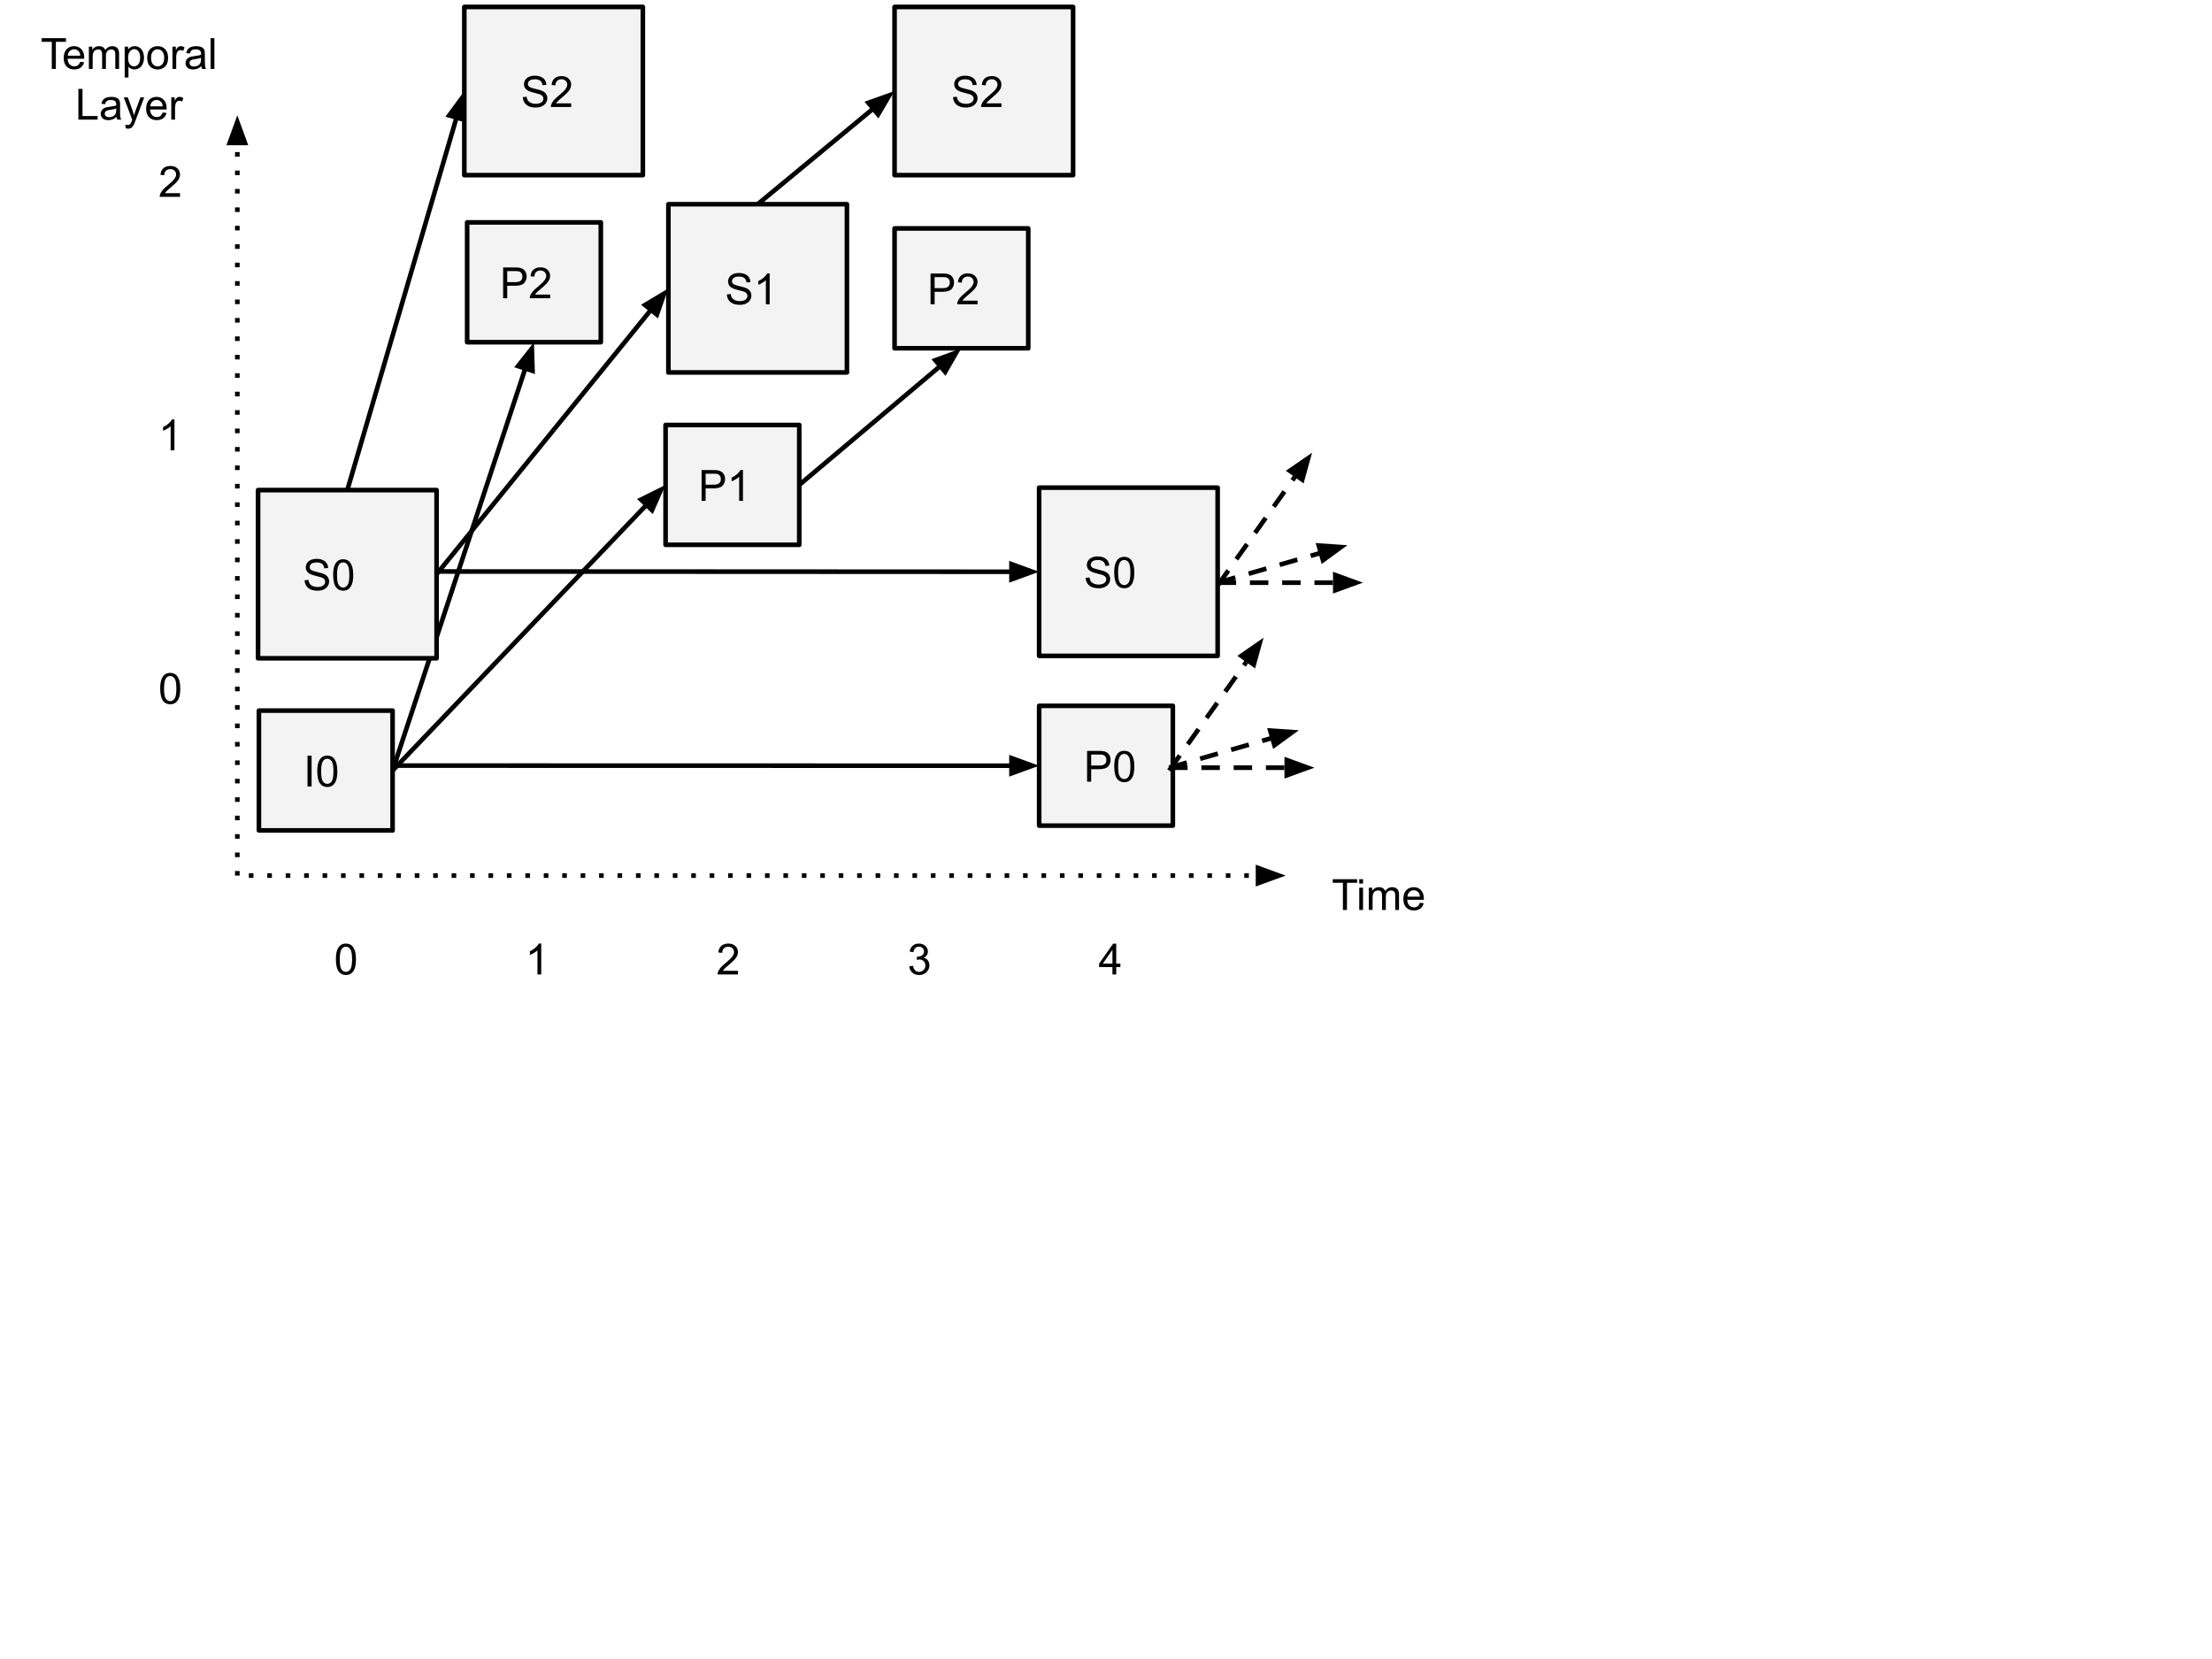
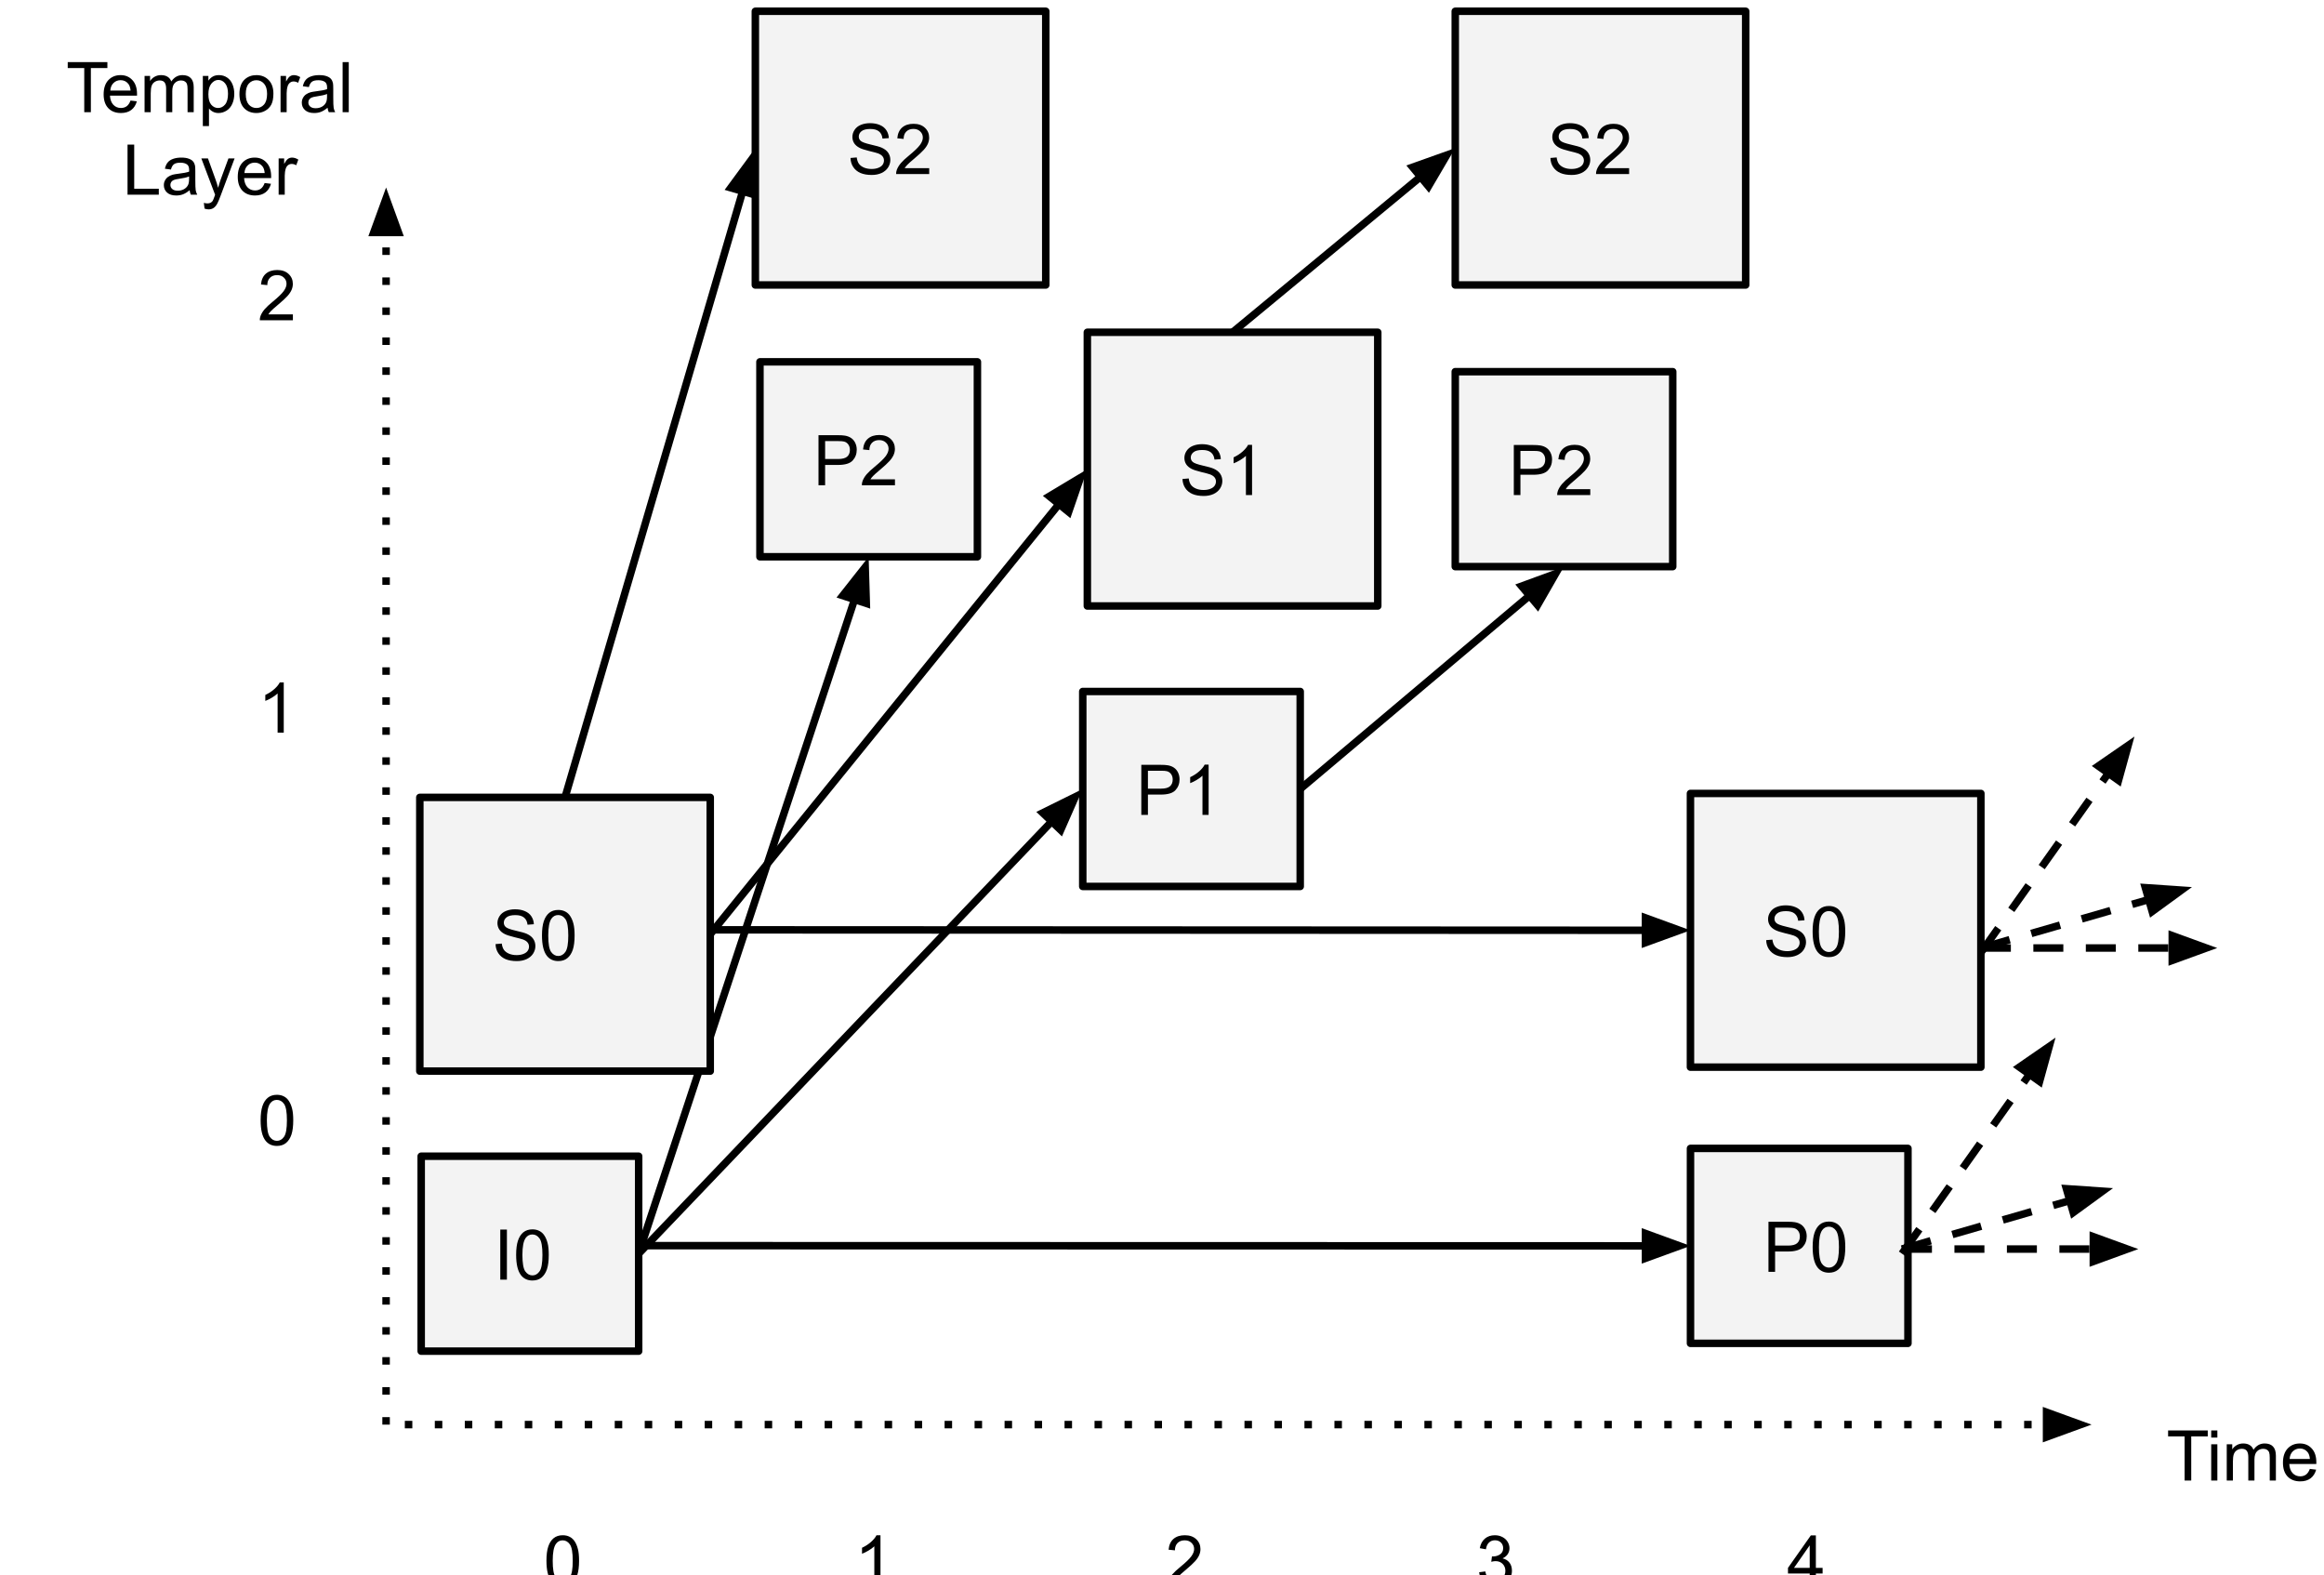
- <svg xmlns="http://www.w3.org/2000/svg" version="1.1" viewBox="0.0 0.0 960.0 720.0" fill="none" stroke="none" stroke-linecap="square" stroke-miterlimit="10">
+ <svg xmlns="http://www.w3.org/2000/svg" version="1.1" viewBox="0.0 0.0 620.0 420.0" fill="none" stroke="none" stroke-linecap="square" stroke-miterlimit="10">
  <clipPath id="p.0">
    <path d="m0 0l960.0 0l0 720.0l-960.0 0l0 -720.0z" clip-rule="nonzero" />
  </clipPath>
  <g clip-path="url(#p.0)">
    <path fill="#000000" fill-opacity="0.0" d="m0 0l960.0 0l0 720.0l-960.0 0z" fill-rule="evenodd" />
    <path fill="#000000" fill-opacity="0.0" d="m103.0 380.0l0 -329.984" fill-rule="evenodd" />
    <path stroke="#000000" stroke-width="2.0" stroke-linejoin="round" stroke-linecap="butt" stroke-dasharray="2.0,6.0" d="m103.0 380.0l0 -317.984" fill-rule="evenodd" />
    <path fill="#000000" stroke="#000000" stroke-width="2.0" stroke-linecap="butt" d="m106.303 62.016l-3.303 -9.076l-3.303 9.076z" fill-rule="evenodd" />
    <path fill="#000000" fill-opacity="0.0" d="m108.0 380.0l449.984 0" fill-rule="evenodd" />
    <path stroke="#000000" stroke-width="2.0" stroke-linejoin="round" stroke-linecap="butt" stroke-dasharray="2.0,6.0" d="m108.0 380.0l437.984 0" fill-rule="evenodd" />
    <path fill="#000000" stroke="#000000" stroke-width="2.0" stroke-linecap="butt" d="m545.984 383.303l9.076 -3.303l-9.076 -3.303z" fill-rule="evenodd" />
    <path fill="#000000" fill-opacity="0.0" d="m-0.003 3.008l112.0 0l0 24.0l-112.0 0z" fill-rule="evenodd" />
    <path fill="#000000" d="m22.477 29.928l0 -11.781l-4.406 0l0 -1.578l10.578 0l0 1.578l-4.406 0l0 11.781l-1.766 0zm12.343 -3.109l1.688 0.203q-0.406 1.484 -1.484 2.312q-1.078 0.812 -2.766 0.812q-2.125 0 -3.375 -1.297q-1.234 -1.312 -1.234 -3.672q0 -2.453 1.25 -3.797q1.266 -1.344 3.266 -1.344q1.938 0 3.156 1.328q1.234 1.312 1.234 3.703q0 0.156 0 0.438l-7.219 0q0.094 1.594 0.906 2.453q0.812 0.844 2.016 0.844q0.906 0 1.547 -0.469q0.641 -0.484 1.016 -1.516zm-5.391 -2.656l5.406 0q-0.109 -1.219 -0.625 -1.828q-0.781 -0.953 -2.031 -0.953q-1.125 0 -1.906 0.766q-0.766 0.75 -0.844 2.016zm9.141 5.766l0 -9.672l1.469 0l0 1.359q0.453 -0.719 1.203 -1.141q0.766 -0.438 1.719 -0.438q1.078 0 1.766 0.453q0.688 0.438 0.969 1.234q1.156 -1.688 2.984 -1.688q1.453 0 2.219 0.797q0.781 0.797 0.781 2.453l0 6.641l-1.641 0l0 -6.094q0 -0.984 -0.156 -1.406q-0.156 -0.438 -0.578 -0.703q-0.422 -0.266 -0.984 -0.266q-1.016 0 -1.688 0.688q-0.672 0.672 -0.672 2.156l0 5.625l-1.641 0l0 -6.281q0 -1.094 -0.406 -1.641q-0.406 -0.547 -1.312 -0.547q-0.688 0 -1.281 0.359q-0.594 0.359 -0.859 1.062q-0.25 0.703 -0.25 2.031l0 5.016l-1.641 0zm15.541 3.703l0 -13.375l1.484 0l0 1.25q0.531 -0.734 1.188 -1.094q0.672 -0.375 1.625 -0.375q1.234 0 2.172 0.641q0.953 0.625 1.438 1.797q0.484 1.156 0.484 2.547q0 1.484 -0.531 2.672q-0.531 1.188 -1.547 1.828q-1.016 0.625 -2.141 0.625q-0.812 0 -1.469 -0.344q-0.656 -0.344 -1.062 -0.875l0 4.703l-1.641 0zm1.484 -8.484q0 1.859 0.75 2.766q0.766 0.891 1.828 0.891q1.094 0 1.875 -0.922q0.781 -0.938 0.781 -2.875q0 -1.844 -0.766 -2.766q-0.75 -0.922 -1.812 -0.922q-1.047 0 -1.859 0.984q-0.797 0.969 -0.797 2.844zm8.282 -0.062q0 -2.688 1.484 -3.969q1.25 -1.078 3.047 -1.078q2.0 0 3.266 1.312q1.266 1.297 1.266 3.609q0 1.859 -0.562 2.938q-0.562 1.062 -1.641 1.656q-1.062 0.594 -2.328 0.594q-2.031 0 -3.281 -1.297q-1.25 -1.312 -1.25 -3.766zm1.688 0q0 1.859 0.797 2.797q0.812 0.922 2.047 0.922q1.219 0 2.031 -0.922q0.812 -0.938 0.812 -2.844q0 -1.797 -0.812 -2.719q-0.812 -0.922 -2.031 -0.922q-1.234 0 -2.047 0.922q-0.797 0.906 -0.797 2.766zm9.282 4.844l0 -9.672l1.469 0l0 1.469q0.562 -1.031 1.031 -1.359q0.484 -0.328 1.062 -0.328q0.828 0 1.688 0.531l-0.562 1.516q-0.609 -0.359 -1.203 -0.359q-0.547 0 -0.969 0.328q-0.422 0.328 -0.609 0.891q-0.281 0.875 -0.281 1.922l0 5.062l-1.625 0zm12.541 -1.188q-0.922 0.766 -1.766 1.094q-0.828 0.312 -1.797 0.312q-1.594 0 -2.453 -0.781q-0.859 -0.781 -0.859 -1.984q0 -0.719 0.328 -1.297q0.328 -0.594 0.844 -0.938q0.531 -0.359 1.188 -0.547q0.469 -0.125 1.453 -0.25q1.984 -0.234 2.922 -0.562q0.016 -0.344 0.016 -0.422q0 -1.0 -0.469 -1.422q-0.625 -0.547 -1.875 -0.547q-1.156 0 -1.703 0.406q-0.547 0.406 -0.812 1.422l-1.609 -0.219q0.219 -1.016 0.719 -1.641q0.5 -0.641 1.453 -0.984q0.953 -0.344 2.188 -0.344q1.25 0 2.016 0.297q0.781 0.281 1.141 0.734q0.375 0.438 0.516 1.109q0.078 0.422 0.078 1.516l0 2.188q0 2.281 0.109 2.891q0.109 0.594 0.406 1.156l-1.703 0q-0.266 -0.516 -0.328 -1.188zm-0.141 -3.672q-0.891 0.375 -2.672 0.625q-1.016 0.141 -1.438 0.328q-0.422 0.188 -0.656 0.531q-0.219 0.344 -0.219 0.781q0 0.656 0.5 1.094q0.5 0.438 1.453 0.438q0.938 0 1.672 -0.406q0.75 -0.422 1.094 -1.141q0.266 -0.562 0.266 -1.641l0 -0.609zm4.157 4.859l0 -13.359l1.641 0l0 13.359l-1.641 0z" fill-rule="nonzero" />
    <path fill="#000000" d="m34.023 51.928l0 -13.359l1.781 0l0 11.781l6.562 0l0 1.578l-8.344 0zm16.563 -1.188q-0.922 0.766 -1.766 1.094q-0.828 0.312 -1.797 0.312q-1.594 0 -2.453 -0.781q-0.859 -0.781 -0.859 -1.984q0 -0.719 0.328 -1.297q0.328 -0.594 0.844 -0.938q0.531 -0.359 1.188 -0.547q0.469 -0.125 1.453 -0.25q1.984 -0.234 2.922 -0.562q0.016 -0.344 0.016 -0.422q0 -1.0 -0.469 -1.422q-0.625 -0.547 -1.875 -0.547q-1.156 0 -1.703 0.406q-0.547 0.406 -0.812 1.422l-1.609 -0.219q0.219 -1.016 0.719 -1.641q0.5 -0.641 1.453 -0.984q0.953 -0.344 2.188 -0.344q1.25 0 2.016 0.297q0.781 0.281 1.141 0.734q0.375 0.438 0.516 1.109q0.078 0.422 0.078 1.516l0 2.188q0 2.281 0.109 2.891q0.109 0.594 0.406 1.156l-1.703 0q-0.266 -0.516 -0.328 -1.188zm-0.141 -3.672q-0.891 0.375 -2.672 0.625q-1.016 0.141 -1.438 0.328q-0.422 0.188 -0.656 0.531q-0.219 0.344 -0.219 0.781q0 0.656 0.5 1.094q0.5 0.438 1.453 0.438q0.938 0 1.672 -0.406q0.75 -0.422 1.094 -1.141q0.266 -0.562 0.266 -1.641l0 -0.609zm4.126 8.578l-0.188 -1.531q0.547 0.141 0.938 0.141q0.547 0 0.875 -0.188q0.328 -0.172 0.547 -0.5q0.156 -0.25 0.5 -1.219q0.047 -0.141 0.141 -0.406l-3.672 -9.688l1.766 0l2.016 5.594q0.391 1.078 0.703 2.25q0.281 -1.125 0.672 -2.203l2.078 -5.641l1.641 0l-3.688 9.828q-0.594 1.609 -0.922 2.203q-0.438 0.812 -1.0 1.188q-0.562 0.375 -1.344 0.375q-0.484 0 -1.062 -0.203zm16.031 -6.828l1.688 0.203q-0.406 1.484 -1.484 2.312q-1.078 0.812 -2.766 0.812q-2.125 0 -3.375 -1.297q-1.234 -1.312 -1.234 -3.672q0 -2.453 1.25 -3.797q1.266 -1.344 3.266 -1.344q1.938 0 3.156 1.328q1.234 1.312 1.234 3.703q0 0.156 0 0.438l-7.219 0q0.094 1.594 0.906 2.453q0.812 0.844 2.016 0.844q0.906 0 1.547 -0.469q0.641 -0.484 1.016 -1.516zm-5.391 -2.656l5.406 0q-0.109 -1.219 -0.625 -1.828q-0.781 -0.953 -2.031 -0.953q-1.125 0 -1.906 0.766q-0.766 0.75 -0.844 2.016zm9.126 5.766l0 -9.672l1.469 0l0 1.469q0.562 -1.031 1.031 -1.359q0.484 -0.328 1.062 -0.328q0.828 0 1.688 0.531l-0.562 1.516q-0.609 -0.359 -1.203 -0.359q-0.547 0 -0.969 0.328q-0.422 0.328 -0.609 0.891q-0.281 0.875 -0.281 1.922l0 5.062l-1.625 0z" fill-rule="nonzero" />
    <path fill="#000000" fill-opacity="0.0" d="m136.0 395.992l697.984 0l0 85.984l-697.984 0z" fill-rule="evenodd" />
    <path fill="#000000" d="m145.781 416.318q0 -2.359 0.484 -3.797q0.484 -1.453 1.438 -2.234q0.969 -0.781 2.422 -0.781q1.078 0 1.891 0.438q0.812 0.422 1.328 1.25q0.531 0.812 0.828 1.984q0.312 1.156 0.312 3.141q0 2.359 -0.484 3.812q-0.484 1.438 -1.453 2.234q-0.953 0.781 -2.422 0.781q-1.922 0 -3.031 -1.391q-1.312 -1.672 -1.312 -5.438zm1.672 0q0 3.297 0.766 4.391q0.781 1.078 1.906 1.078q1.141 0 1.906 -1.094q0.766 -1.094 0.766 -4.375q0 -3.297 -0.766 -4.375q-0.766 -1.078 -1.922 -1.078q-1.125 0 -1.797 0.953q-0.859 1.219 -0.859 4.5zm87.442 6.594l-1.641 0l0 -10.453q-0.594 0.562 -1.562 1.141q-0.953 0.562 -1.719 0.844l0 -1.594q1.375 -0.641 2.406 -1.562q1.031 -0.922 1.453 -1.781l1.062 0l0 13.406zm85.379 -1.578l0 1.578l-8.828 0q-0.016 -0.594 0.188 -1.141q0.344 -0.906 1.078 -1.781q0.75 -0.875 2.156 -2.016q2.172 -1.781 2.938 -2.828q0.766 -1.047 0.766 -1.969q0 -0.984 -0.703 -1.641q-0.688 -0.672 -1.812 -0.672q-1.188 0 -1.906 0.719q-0.703 0.703 -0.703 1.953l-1.688 -0.172q0.172 -1.891 1.297 -2.875q1.141 -0.984 3.031 -0.984q1.922 0 3.047 1.062q1.125 1.062 1.125 2.641q0 0.797 -0.328 1.578q-0.328 0.781 -1.094 1.641q-0.75 0.844 -2.531 2.344q-1.469 1.234 -1.891 1.688q-0.422 0.438 -0.688 0.875l6.547 0zm74.333 -1.953l1.641 -0.219q0.281 1.406 0.953 2.016q0.688 0.609 1.656 0.609q1.156 0 1.953 -0.797q0.797 -0.797 0.797 -1.984q0 -1.125 -0.734 -1.859q-0.734 -0.734 -1.875 -0.734q-0.469 0 -1.156 0.172l0.188 -1.438q0.156 0.016 0.266 0.016q1.047 0 1.875 -0.547q0.844 -0.547 0.844 -1.672q0 -0.906 -0.609 -1.5q-0.609 -0.594 -1.578 -0.594q-0.953 0 -1.594 0.609q-0.641 0.594 -0.812 1.797l-1.641 -0.297q0.297 -1.641 1.359 -2.547q1.062 -0.906 2.656 -0.906q1.094 0 2.0 0.469q0.922 0.469 1.406 1.281q0.5 0.812 0.5 1.719q0 0.859 -0.469 1.578q-0.469 0.703 -1.375 1.125q1.188 0.281 1.844 1.141q0.656 0.859 0.656 2.156q0 1.734 -1.281 2.953q-1.266 1.219 -3.219 1.219q-1.766 0 -2.922 -1.047q-1.156 -1.047 -1.328 -2.719zm88.192 3.531l0 -3.203l-5.797 0l0 -1.5l6.094 -8.656l1.344 0l0 8.656l1.797 0l0 1.5l-1.797 0l0 3.203l-1.641 0zm0 -4.703l0 -6.016l-4.188 6.016l4.188 0z" fill-rule="nonzero" />
    <path fill="#000000" fill-opacity="0.0" d="m59.748 36.509l201.008 0l0 24.0l-201.008 0z" fill-rule="evenodd" />
    <path fill="#000000" d="m78.139 83.851l0 1.578l-8.828 0q-0.016 -0.594 0.188 -1.141q0.344 -0.906 1.078 -1.781q0.75 -0.875 2.156 -2.016q2.172 -1.781 2.938 -2.828q0.766 -1.047 0.766 -1.969q0 -0.984 -0.703 -1.641q-0.688 -0.672 -1.812 -0.672q-1.188 0 -1.906 0.719q-0.703 0.703 -0.703 1.953l-1.688 -0.172q0.172 -1.891 1.297 -2.875q1.141 -0.984 3.031 -0.984q1.922 0 3.047 1.062q1.125 1.062 1.125 2.641q0 0.797 -0.328 1.578q-0.328 0.781 -1.094 1.641q-0.75 0.844 -2.531 2.344q-1.469 1.234 -1.891 1.688q-0.422 0.438 -0.688 0.875l6.547 0z" fill-rule="nonzero" />
    <path fill="#000000" d="m75.701 195.429l-1.641 0l0 -10.453q-0.594 0.562 -1.562 1.141q-0.953 0.562 -1.719 0.844l0 -1.594q1.375 -0.641 2.406 -1.562q1.031 -0.922 1.453 -1.781l1.062 0l0 13.406z" fill-rule="nonzero" />
    <path fill="#000000" d="m69.529 298.835q0 -2.359 0.484 -3.797q0.484 -1.453 1.438 -2.234q0.969 -0.781 2.422 -0.781q1.078 0 1.891 0.438q0.812 0.422 1.328 1.25q0.531 0.812 0.828 1.984q0.312 1.156 0.312 3.141q0 2.359 -0.484 3.812q-0.484 1.438 -1.453 2.234q-0.953 0.781 -2.422 0.781q-1.922 0 -3.031 -1.391q-1.312 -1.672 -1.312 -5.438zm1.672 0q0 3.297 0.766 4.391q0.781 1.078 1.906 1.078q1.141 0 1.906 -1.094q0.766 -1.094 0.766 -4.375q0 -3.297 -0.766 -4.375q-0.766 -1.078 -1.922 -1.078q-1.125 0 -1.797 0.953q-0.859 1.219 -0.859 4.5z" fill-rule="nonzero" />
    <path fill="#000000" fill-opacity="0.0" d="m568.971 368.0l112.0 0l0 24.0l-112.0 0z" fill-rule="evenodd" />
    <path fill="#000000" d="m582.815 394.92l0 -11.781l-4.406 0l0 -1.578l10.578 0l0 1.578l-4.406 0l0 11.781l-1.766 0zm7.094 -11.469l0 -1.891l1.641 0l0 1.891l-1.641 0zm0 11.469l0 -9.672l1.641 0l0 9.672l-1.641 0zm4.145 0l0 -9.672l1.469 0l0 1.359q0.453 -0.719 1.203 -1.141q0.766 -0.438 1.719 -0.438q1.078 0 1.766 0.453q0.688 0.438 0.969 1.234q1.156 -1.688 2.984 -1.688q1.453 0 2.219 0.797q0.781 0.797 0.781 2.453l0 6.641l-1.641 0l0 -6.094q0 -0.984 -0.156 -1.406q-0.156 -0.438 -0.578 -0.703q-0.422 -0.266 -0.984 -0.266q-1.016 0 -1.688 0.688q-0.672 0.672 -0.672 2.156l0 5.625l-1.641 0l0 -6.281q0 -1.094 -0.406 -1.641q-0.406 -0.547 -1.312 -0.547q-0.688 0 -1.281 0.359q-0.594 0.359 -0.859 1.062q-0.25 0.703 -0.25 2.031l0 5.016l-1.641 0zm22.166 -3.109l1.688 0.203q-0.406 1.484 -1.484 2.312q-1.078 0.812 -2.766 0.812q-2.125 0 -3.375 -1.297q-1.234 -1.312 -1.234 -3.672q0 -2.453 1.25 -3.797q1.266 -1.344 3.266 -1.344q1.938 0 3.156 1.328q1.234 1.312 1.234 3.703q0 0.156 0 0.438l-7.219 0q0.094 1.594 0.906 2.453q0.812 0.844 2.016 0.844q0.906 0 1.547 -0.469q0.641 -0.484 1.016 -1.516zm-5.391 -2.656l5.406 0q-0.109 -1.219 -0.625 -1.828q-0.781 -0.953 -2.031 -0.953q-1.125 0 -1.906 0.766q-0.766 0.75 -0.844 2.016z" fill-rule="nonzero" />
    <path fill="#f3f3f3" d="m202.74 96.517l58.016 0l0 52.0l-58.016 0z" fill-rule="evenodd" />
    <path stroke="#000000" stroke-width="2.0" stroke-linejoin="round" stroke-linecap="butt" d="m202.74 96.517l58.016 0l0 52.0l-58.016 0z" fill-rule="evenodd" />
    <path fill="#000000" d="m218.361 129.437l0 -13.359l5.047 0q1.328 0 2.031 0.125q0.969 0.172 1.641 0.641q0.672 0.453 1.078 1.281q0.406 0.828 0.406 1.828q0 1.703 -1.094 2.891q-1.078 1.172 -3.922 1.172l-3.422 0l0 5.422l-1.766 0zm1.766 -7.0l3.453 0q1.719 0 2.438 -0.641q0.719 -0.641 0.719 -1.797q0 -0.844 -0.422 -1.438q-0.422 -0.594 -1.125 -0.781q-0.438 -0.125 -1.641 -0.125l-3.422 0l0 4.781zm18.631 5.422l0 1.578l-8.828 0q-0.016 -0.594 0.188 -1.141q0.344 -0.906 1.078 -1.781q0.75 -0.875 2.156 -2.016q2.172 -1.781 2.938 -2.828q0.766 -1.047 0.766 -1.969q0 -0.984 -0.703 -1.641q-0.688 -0.672 -1.812 -0.672q-1.188 0 -1.906 0.719q-0.703 0.703 -0.703 1.953l-1.688 -0.172q0.172 -1.891 1.297 -2.875q1.141 -0.984 3.031 -0.984q1.922 0 3.047 1.062q1.125 1.062 1.125 2.641q0 0.797 -0.328 1.578q-0.328 0.781 -1.094 1.641q-0.75 0.844 -2.531 2.344q-1.469 1.234 -1.891 1.688q-0.422 0.438 -0.688 0.875l6.547 0z" fill-rule="nonzero" />
    <path fill="#f3f3f3" d="m201.512 3.008l77.48 0l0 73.008l-77.48 0z" fill-rule="evenodd" />
    <path stroke="#000000" stroke-width="2.0" stroke-linejoin="round" stroke-linecap="butt" d="m201.512 3.008l77.48 0l0 73.008l-77.48 0z" fill-rule="evenodd" />
    <path fill="#000000" d="m226.906 42.135l1.656 -0.141q0.125 1.0 0.547 1.641q0.438 0.641 1.344 1.047q0.922 0.391 2.062 0.391q1.0 0 1.781 -0.297q0.781 -0.297 1.156 -0.812q0.375 -0.531 0.375 -1.156q0 -0.625 -0.375 -1.094q-0.359 -0.469 -1.188 -0.797q-0.547 -0.203 -2.391 -0.641q-1.828 -0.453 -2.562 -0.844q-0.969 -0.5 -1.438 -1.234q-0.469 -0.75 -0.469 -1.672q0 -1.0 0.578 -1.875q0.578 -0.891 1.672 -1.344q1.109 -0.453 2.453 -0.453q1.484 0 2.609 0.484q1.141 0.469 1.75 1.406q0.609 0.922 0.656 2.094l-1.688 0.125q-0.141 -1.266 -0.938 -1.906q-0.781 -0.656 -2.312 -0.656q-1.609 0 -2.344 0.594q-0.734 0.594 -0.734 1.422q0 0.719 0.531 1.172q0.5 0.469 2.656 0.969q2.156 0.484 2.953 0.844q1.172 0.531 1.719 1.359q0.562 0.828 0.562 1.906q0 1.062 -0.609 2.016q-0.609 0.938 -1.75 1.469q-1.141 0.516 -2.578 0.516q-1.812 0 -3.047 -0.531q-1.219 -0.531 -1.922 -1.594q-0.688 -1.062 -0.719 -2.406zm20.99 2.719l0 1.578l-8.828 0q-0.016 -0.594 0.188 -1.141q0.344 -0.906 1.078 -1.781q0.75 -0.875 2.156 -2.016q2.172 -1.781 2.938 -2.828q0.766 -1.047 0.766 -1.969q0 -0.984 -0.703 -1.641q-0.688 -0.672 -1.812 -0.672q-1.188 0 -1.906 0.719q-0.703 0.703 -0.703 1.953l-1.688 -0.172q0.172 -1.891 1.297 -2.875q1.141 -0.984 3.031 -0.984q1.922 0 3.047 1.062q1.125 1.062 1.125 2.641q0 0.797 -0.328 1.578q-0.328 0.781 -1.094 1.641q-0.75 0.844 -2.531 2.344q-1.469 1.234 -1.891 1.688q-0.422 0.438 -0.688 0.875l6.547 0z" fill-rule="nonzero" />
    <path fill="#f3f3f3" d="m288.858 184.446l58.016 0l0 52.0l-58.016 0z" fill-rule="evenodd" />
    <path stroke="#000000" stroke-width="2.0" stroke-linejoin="round" stroke-linecap="butt" d="m288.858 184.446l58.016 0l0 52.0l-58.016 0z" fill-rule="evenodd" />
    <path fill="#000000" d="m304.479 217.366l0 -13.359l5.047 0q1.328 0 2.031 0.125q0.969 0.172 1.641 0.641q0.672 0.453 1.078 1.281q0.406 0.828 0.406 1.828q0 1.703 -1.094 2.891q-1.078 1.172 -3.922 1.172l-3.422 0l0 5.422l-1.766 0zm1.766 -7.0l3.453 0q1.719 0 2.438 -0.641q0.719 -0.641 0.719 -1.797q0 -0.844 -0.422 -1.438q-0.422 -0.594 -1.125 -0.781q-0.438 -0.125 -1.641 -0.125l-3.422 0l0 4.781zm16.194 7.0l-1.641 0l0 -10.453q-0.594 0.562 -1.562 1.141q-0.953 0.562 -1.719 0.844l0 -1.594q1.375 -0.641 2.406 -1.562q1.031 -0.922 1.453 -1.781l1.062 0l0 13.406z" fill-rule="nonzero" />
    <path fill="#000000" fill-opacity="0.0" d="m170.382 334.404l61.354 -185.89" fill-rule="evenodd" />
    <path stroke="#000000" stroke-width="2.0" stroke-linejoin="round" stroke-linecap="butt" d="m170.382 334.404l57.593 -174.494" fill-rule="evenodd" />
    <path fill="#000000" stroke="#000000" stroke-width="2.0" stroke-linecap="butt" d="m231.112 160.945l-0.292 -9.654l-5.982 7.583z" fill-rule="evenodd" />
    <path fill="#000000" fill-opacity="0.0" d="m150.739 212.698l50.772 -173.197" fill-rule="evenodd" />
    <path stroke="#000000" stroke-width="2.0" stroke-linejoin="round" stroke-linecap="butt" d="m150.739 212.698l47.396 -161.681" fill-rule="evenodd" />
    <path fill="#000000" stroke="#000000" stroke-width="2.0" stroke-linecap="butt" d="m201.305 51.946l-0.617 -9.639l-5.723 7.78z" fill-rule="evenodd" />
    <path fill="#000000" fill-opacity="0.0" d="m189.479 249.202l100.598 -124.063" fill-rule="evenodd" />
    <path stroke="#000000" stroke-width="2.0" stroke-linejoin="round" stroke-linecap="butt" d="m189.479 249.202l93.04 -114.742" fill-rule="evenodd" />
    <path fill="#000000" stroke="#000000" stroke-width="2.0" stroke-linecap="butt" d="m285.086 136.541l3.151 -9.13l-8.282 4.969z" fill-rule="evenodd" />
    <path fill="#000000" fill-opacity="0.0" d="m328.822 88.633l59.402 -49.134" fill-rule="evenodd" />
    <path stroke="#000000" stroke-width="2.0" stroke-linejoin="round" stroke-linecap="butt" d="m328.822 88.633l50.155 -41.485" fill-rule="evenodd" />
    <path fill="#000000" stroke="#000000" stroke-width="2.0" stroke-linecap="butt" d="m381.082 49.693l4.888 -8.33l-9.099 3.239z" fill-rule="evenodd" />
    <path fill="#f3f3f3" d="m111.999 212.698l77.48 0l0 73.008l-77.48 0z" fill-rule="evenodd" />
    <path stroke="#000000" stroke-width="2.0" stroke-linejoin="round" stroke-linecap="butt" d="m111.999 212.698l77.48 0l0 73.008l-77.48 0z" fill-rule="evenodd" />
    <path fill="#000000" d="m132.209 251.825l1.656 -0.141q0.125 1.0 0.547 1.641q0.438 0.641 1.344 1.047q0.922 0.391 2.062 0.391q1.0 0 1.781 -0.297q0.781 -0.297 1.156 -0.812q0.375 -0.531 0.375 -1.156q0 -0.625 -0.375 -1.094q-0.359 -0.469 -1.188 -0.797q-0.547 -0.203 -2.391 -0.641q-1.828 -0.453 -2.562 -0.844q-0.969 -0.5 -1.438 -1.234q-0.469 -0.75 -0.469 -1.672q0 -1.0 0.578 -1.875q0.578 -0.891 1.672 -1.344q1.109 -0.453 2.453 -0.453q1.484 0 2.609 0.484q1.141 0.469 1.75 1.406q0.609 0.922 0.656 2.094l-1.688 0.125q-0.141 -1.266 -0.938 -1.906q-0.781 -0.656 -2.312 -0.656q-1.609 0 -2.344 0.594q-0.734 0.594 -0.734 1.422q0 0.719 0.531 1.172q0.5 0.469 2.656 0.969q2.156 0.484 2.953 0.844q1.172 0.531 1.719 1.359q0.562 0.828 0.562 1.906q0 1.062 -0.609 2.016q-0.609 0.938 -1.75 1.469q-1.141 0.516 -2.578 0.516q-1.812 0 -3.047 -0.531q-1.219 -0.531 -1.922 -1.594q-0.688 -1.062 -0.719 -2.406zm12.381 -2.297q0 -2.359 0.484 -3.797q0.484 -1.453 1.438 -2.234q0.969 -0.781 2.422 -0.781q1.078 0 1.891 0.438q0.812 0.422 1.328 1.25q0.531 0.812 0.828 1.984q0.312 1.156 0.312 3.141q0 2.359 -0.484 3.812q-0.484 1.438 -1.453 2.234q-0.953 0.781 -2.422 0.781q-1.922 0 -3.031 -1.391q-1.312 -1.672 -1.312 -5.438zm1.672 0q0 3.297 0.766 4.391q0.781 1.078 1.906 1.078q1.141 0 1.906 -1.094q0.766 -1.094 0.766 -4.375q0 -3.297 -0.766 -4.375q-0.766 -1.078 -1.922 -1.078q-1.125 0 -1.797 0.953q-0.859 1.219 -0.859 4.5z" fill-rule="nonzero" />
    <path fill="#f3f3f3" d="m290.082 88.633l77.48 0l0 73.008l-77.48 0z" fill-rule="evenodd" />
    <path stroke="#000000" stroke-width="2.0" stroke-linejoin="round" stroke-linecap="butt" d="m290.082 88.633l77.48 0l0 73.008l-77.48 0z" fill-rule="evenodd" />
    <path fill="#000000" d="m315.475 127.76l1.656 -0.141q0.125 1 0.547 1.641q0.438 0.641 1.344 1.047q0.922 0.391 2.062 0.391q1.0 0 1.781 -0.297q0.781 -0.297 1.156 -0.812q0.375 -0.531 0.375 -1.156q0 -0.625 -0.375 -1.094q-0.359 -0.469 -1.188 -0.797q-0.547 -0.203 -2.391 -0.641q-1.828 -0.453 -2.562 -0.844q-0.969 -0.5 -1.438 -1.234q-0.469 -0.75 -0.469 -1.672q0 -1.0 0.578 -1.875q0.578 -0.891 1.672 -1.344q1.109 -0.453 2.453 -0.453q1.484 0 2.609 0.484q1.141 0.469 1.75 1.406q0.609 0.922 0.656 2.094l-1.688 0.125q-0.141 -1.266 -0.938 -1.906q-0.781 -0.656 -2.312 -0.656q-1.609 0 -2.344 0.594q-0.734 0.594 -0.734 1.422q0 0.719 0.531 1.172q0.5 0.469 2.656 0.969q2.156 0.484 2.953 0.844q1.172 0.531 1.719 1.359q0.562 0.828 0.562 1.906q0 1.062 -0.609 2.016q-0.609 0.938 -1.75 1.469q-1.141 0.516 -2.578 0.516q-1.812 0 -3.047 -0.531q-1.219 -0.531 -1.922 -1.594q-0.688 -1.062 -0.719 -2.406zm18.553 4.297l-1.641 0l0 -10.453q-0.594 0.562 -1.562 1.141q-0.953 0.562 -1.719 0.844l0 -1.594q1.375 -0.641 2.406 -1.562q1.031 -0.922 1.453 -1.781l1.062 0l0 13.406z" fill-rule="nonzero" />
    <path fill="#f3f3f3" d="m388.235 3.008l77.48 0l0 73.008l-77.48 0z" fill-rule="evenodd" />
    <path stroke="#000000" stroke-width="2.0" stroke-linejoin="round" stroke-linecap="butt" d="m388.235 3.008l77.48 0l0 73.008l-77.48 0z" fill-rule="evenodd" />
    <path fill="#000000" d="m413.629 42.135l1.656 -0.141q0.125 1.0 0.547 1.641q0.438 0.641 1.344 1.047q0.922 0.391 2.062 0.391q1.0 0 1.781 -0.297q0.781 -0.297 1.156 -0.812q0.375 -0.531 0.375 -1.156q0 -0.625 -0.375 -1.094q-0.359 -0.469 -1.188 -0.797q-0.547 -0.203 -2.391 -0.641q-1.828 -0.453 -2.562 -0.844q-0.969 -0.5 -1.438 -1.234q-0.469 -0.75 -0.469 -1.672q0 -1.0 0.578 -1.875q0.578 -0.891 1.672 -1.344q1.109 -0.453 2.453 -0.453q1.484 0 2.609 0.484q1.141 0.469 1.75 1.406q0.609 0.922 0.656 2.094l-1.688 0.125q-0.141 -1.266 -0.938 -1.906q-0.781 -0.656 -2.312 -0.656q-1.609 0 -2.344 0.594q-0.734 0.594 -0.734 1.422q0 0.719 0.531 1.172q0.5 0.469 2.656 0.969q2.156 0.484 2.953 0.844q1.172 0.531 1.719 1.359q0.562 0.828 0.562 1.906q0 1.062 -0.609 2.016q-0.609 0.938 -1.75 1.469q-1.141 0.516 -2.578 0.516q-1.812 0 -3.047 -0.531q-1.219 -0.531 -1.922 -1.594q-0.688 -1.062 -0.719 -2.406zm20.99 2.719l0 1.578l-8.828 0q-0.016 -0.594 0.188 -1.141q0.344 -0.906 1.078 -1.781q0.75 -0.875 2.156 -2.016q2.172 -1.781 2.938 -2.828q0.766 -1.047 0.766 -1.969q0 -0.984 -0.703 -1.641q-0.688 -0.672 -1.812 -0.672q-1.188 0 -1.906 0.719q-0.703 0.703 -0.703 1.953l-1.688 -0.172q0.172 -1.891 1.297 -2.875q1.141 -0.984 3.031 -0.984q1.922 0 3.047 1.062q1.125 1.062 1.125 2.641q0 0.797 -0.328 1.578q-0.328 0.781 -1.094 1.641q-0.75 0.844 -2.531 2.344q-1.469 1.234 -1.891 1.688q-0.422 0.438 -0.688 0.875l6.547 0z" fill-rule="nonzero" />
    <path fill="#f3f3f3" d="m112.366 308.404l58.016 0l0 52.0l-58.016 0z" fill-rule="evenodd" />
    <path stroke="#000000" stroke-width="2.0" stroke-linejoin="round" stroke-linecap="butt" d="m112.366 308.404l58.016 0l0 52.0l-58.016 0z" fill-rule="evenodd" />
    <path fill="#000000" d="m133.467 341.324l0 -13.359l1.766 0l0 13.359l-1.766 0zm4.23 -6.594q0 -2.359 0.484 -3.797q0.484 -1.453 1.438 -2.234q0.969 -0.781 2.422 -0.781q1.078 0 1.891 0.438q0.812 0.422 1.328 1.25q0.531 0.812 0.828 1.984q0.312 1.156 0.312 3.141q0 2.359 -0.484 3.812q-0.484 1.438 -1.453 2.234q-0.953 0.781 -2.422 0.781q-1.922 0 -3.031 -1.391q-1.312 -1.672 -1.312 -5.438zm1.672 0q0 3.297 0.766 4.391q0.781 1.078 1.906 1.078q1.141 0 1.906 -1.094q0.766 -1.094 0.766 -4.375q0 -3.297 -0.766 -4.375q-0.766 -1.078 -1.922 -1.078q-1.125 0 -1.797 0.953q-0.859 1.219 -0.859 4.5z" fill-rule="nonzero" />
    <path fill="#000000" fill-opacity="0.0" d="m170.382 334.404l118.488 -123.969" fill-rule="evenodd" />
    <path stroke="#000000" stroke-width="2.0" stroke-linejoin="round" stroke-linecap="butt" d="m170.382 334.404l110.197 -115.294" fill-rule="evenodd" />
    <path fill="#000000" stroke="#000000" stroke-width="2.0" stroke-linecap="butt" d="m282.967 221.393l3.883 -8.844l-8.659 4.279z" fill-rule="evenodd" />
    <path fill="#f3f3f3" d="m388.236 99.136l58.016 0l0 52l-58.016 0z" fill-rule="evenodd" />
    <path stroke="#000000" stroke-width="2.0" stroke-linejoin="round" stroke-linecap="butt" d="m388.236 99.136l58.016 0l0 52l-58.016 0z" fill-rule="evenodd" />
    <path fill="#000000" d="m403.857 132.056l0 -13.359l5.047 0q1.328 0 2.031 0.125q0.969 0.172 1.641 0.641q0.672 0.453 1.078 1.281q0.406 0.828 0.406 1.828q0 1.703 -1.094 2.891q-1.078 1.172 -3.922 1.172l-3.422 0l0 5.422l-1.766 0zm1.766 -7l3.453 0q1.719 0 2.438 -0.641q0.719 -0.641 0.719 -1.797q0 -0.844 -0.422 -1.438q-0.422 -0.594 -1.125 -0.781q-0.438 -0.125 -1.641 -0.125l-3.422 0l0 4.781zm18.631 5.422l0 1.578l-8.828 0q-0.016 -0.594 0.188 -1.141q0.344 -0.906 1.078 -1.781q0.75 -0.875 2.156 -2.016q2.172 -1.781 2.938 -2.828q0.766 -1.047 0.766 -1.969q0 -0.984 -0.703 -1.641q-0.688 -0.672 -1.812 -0.672q-1.188 0 -1.906 0.719q-0.703 0.703 -0.703 1.953l-1.688 -0.172q0.172 -1.891 1.297 -2.875q1.141 -0.984 3.031 -0.984q1.922 0 3.047 1.062q1.125 1.062 1.125 2.641q0 0.797 -0.328 1.578q-0.328 0.781 -1.094 1.641q-0.75 0.844 -2.531 2.344q-1.469 1.234 -1.891 1.688q-0.422 0.438 -0.688 0.875l6.547 0z" fill-rule="nonzero" />
    <path fill="#000000" fill-opacity="0.0" d="m346.874 210.446l70.362 -59.307" fill-rule="evenodd" />
    <path stroke="#000000" stroke-width="2.0" stroke-linejoin="round" stroke-linecap="butt" d="m346.874 210.446l61.187 -51.573" fill-rule="evenodd" />
    <path fill="#000000" stroke="#000000" stroke-width="2.0" stroke-linecap="butt" d="m410.19 161.399l4.811 -8.375l-9.069 3.324z" fill-rule="evenodd" />
    <path fill="#f3f3f3" d="m450.981 211.643l77.48 0l0 73.008l-77.48 0z" fill-rule="evenodd" />
    <path stroke="#000000" stroke-width="2.0" stroke-linejoin="round" stroke-linecap="butt" d="m450.981 211.643l77.48 0l0 73.008l-77.48 0z" fill-rule="evenodd" />
    <path fill="#000000" d="m471.191 250.77l1.656 -0.141q0.125 1.0 0.547 1.641q0.438 0.641 1.344 1.047q0.922 0.391 2.062 0.391q1.0 0 1.781 -0.297q0.781 -0.297 1.156 -0.812q0.375 -0.531 0.375 -1.156q0 -0.625 -0.375 -1.094q-0.359 -0.469 -1.188 -0.797q-0.547 -0.203 -2.391 -0.641q-1.828 -0.453 -2.562 -0.844q-0.969 -0.5 -1.438 -1.234q-0.469 -0.75 -0.469 -1.672q0 -1.0 0.578 -1.875q0.578 -0.891 1.672 -1.344q1.109 -0.453 2.453 -0.453q1.484 0 2.609 0.484q1.141 0.469 1.75 1.406q0.609 0.922 0.656 2.094l-1.688 0.125q-0.141 -1.266 -0.938 -1.906q-0.781 -0.656 -2.312 -0.656q-1.609 0 -2.344 0.594q-0.734 0.594 -0.734 1.422q0 0.719 0.531 1.172q0.5 0.469 2.656 0.969q2.156 0.484 2.953 0.844q1.172 0.531 1.719 1.359q0.562 0.828 0.562 1.906q0 1.062 -0.609 2.016q-0.609 0.938 -1.75 1.469q-1.141 0.516 -2.578 0.516q-1.812 0 -3.047 -0.531q-1.219 -0.531 -1.922 -1.594q-0.688 -1.062 -0.719 -2.406zm12.381 -2.297q0 -2.359 0.484 -3.797q0.484 -1.453 1.438 -2.234q0.969 -0.781 2.422 -0.781q1.078 0 1.891 0.438q0.812 0.422 1.328 1.25q0.531 0.812 0.828 1.984q0.312 1.156 0.312 3.141q0 2.359 -0.484 3.812q-0.484 1.438 -1.453 2.234q-0.953 0.781 -2.422 0.781q-1.922 0 -3.031 -1.391q-1.312 -1.672 -1.312 -5.438zm1.672 0q0 3.297 0.766 4.391q0.781 1.078 1.906 1.078q1.141 0 1.906 -1.094q0.766 -1.094 0.766 -4.375q0 -3.297 -0.766 -4.375q-0.766 -1.078 -1.922 -1.078q-1.125 0 -1.797 0.953q-0.859 1.219 -0.859 4.5z" fill-rule="nonzero" />
    <path fill="#000000" fill-opacity="0.0" d="m188.524 248.021l262.457 0.126" fill-rule="evenodd" />
    <path stroke="#000000" stroke-width="2.0" stroke-linejoin="round" stroke-linecap="butt" d="m188.524 248.021l250.457 0.12" fill-rule="evenodd" />
    <path fill="#000000" stroke="#000000" stroke-width="2.0" stroke-linecap="butt" d="m438.979 251.445l9.078 -3.299l-9.075 -3.308z" fill-rule="evenodd" />
    <path fill="#f3f3f3" d="m450.991 306.325l58.016 0l0 52.0l-58.016 0z" fill-rule="evenodd" />
    <path stroke="#000000" stroke-width="2.0" stroke-linejoin="round" stroke-linecap="butt" d="m450.991 306.325l58.016 0l0 52.0l-58.016 0z" fill-rule="evenodd" />
    <path fill="#000000" d="m471.795 339.245l0 -13.359l5.047 0q1.328 0 2.031 0.125q0.969 0.172 1.641 0.641q0.672 0.453 1.078 1.281q0.406 0.828 0.406 1.828q0 1.703 -1.094 2.891q-1.078 1.172 -3.922 1.172l-3.422 0l0 5.422l-1.766 0zm1.766 -7.0l3.453 0q1.719 0 2.438 -0.641q0.719 -0.641 0.719 -1.797q0 -0.844 -0.422 -1.438q-0.422 -0.594 -1.125 -0.781q-0.438 -0.125 -1.641 -0.125l-3.422 0l0 4.781zm10.022 0.406q0 -2.359 0.484 -3.797q0.484 -1.453 1.438 -2.234q0.969 -0.781 2.422 -0.781q1.078 0 1.891 0.438q0.812 0.422 1.328 1.25q0.531 0.812 0.828 1.984q0.312 1.156 0.312 3.141q0 2.359 -0.484 3.812q-0.484 1.438 -1.453 2.234q-0.953 0.781 -2.422 0.781q-1.922 0 -3.031 -1.391q-1.312 -1.672 -1.312 -5.438zm1.672 0q0 3.297 0.766 4.391q0.781 1.078 1.906 1.078q1.141 0 1.906 -1.094q0.766 -1.094 0.766 -4.375q0 -3.297 -0.766 -4.375q-0.766 -1.078 -1.922 -1.078q-1.125 0 -1.797 0.953q-0.859 1.219 -0.859 4.5z" fill-rule="nonzero" />
    <path fill="#000000" fill-opacity="0.0" d="m170.392 332.262l280.598 0.063" fill-rule="evenodd" />
    <path stroke="#000000" stroke-width="2.0" stroke-linejoin="round" stroke-linecap="butt" d="m170.392 332.262l268.598 0.06" fill-rule="evenodd" />
    <path fill="#000000" stroke="#000000" stroke-width="2.0" stroke-linecap="butt" d="m438.99 335.626l9.077 -3.301l-9.075 -3.306z" fill-rule="evenodd" />
    <path fill="#000000" fill-opacity="0.0" d="m507.406 334.404l40.976 -57.638" fill-rule="evenodd" />
    <path stroke="#000000" stroke-width="2.0" stroke-linejoin="round" stroke-linecap="butt" stroke-dasharray="8.0,6.0" d="m507.406 334.404l34.023 -47.857" fill-rule="evenodd" />
    <path fill="#000000" stroke="#000000" stroke-width="2.0" stroke-linecap="butt" d="m544.122 288.461l2.567 -9.311l-7.951 5.483z" fill-rule="evenodd" />
    <path fill="#000000" fill-opacity="0.0" d="m507.406 333.173l56.315 -16.252" fill-rule="evenodd" />
    <path stroke="#000000" stroke-width="2.0" stroke-linejoin="round" stroke-linecap="butt" stroke-dasharray="8.0,6.0" d="m507.406 333.173l44.785 -12.925" fill-rule="evenodd" />
    <path fill="#000000" stroke="#000000" stroke-width="2.0" stroke-linecap="butt" d="m553.107 323.423l7.804 -5.691l-9.636 -0.657z" fill-rule="evenodd" />
    <path fill="#000000" fill-opacity="0.0" d="m507.406 333.173l63.055 0" fill-rule="evenodd" />
    <path stroke="#000000" stroke-width="2.0" stroke-linejoin="round" stroke-linecap="butt" stroke-dasharray="8.0,6.0" d="m507.406 333.173l51.055 0" fill-rule="evenodd" />
    <path fill="#000000" stroke="#000000" stroke-width="2.0" stroke-linecap="butt" d="m558.461 336.477l9.076 -3.303l-9.076 -3.303z" fill-rule="evenodd" />
    <path fill="#000000" fill-opacity="0.0" d="m528.461 254.102l40.976 -57.638" fill-rule="evenodd" />
    <path stroke="#000000" stroke-width="2.0" stroke-linejoin="round" stroke-linecap="butt" stroke-dasharray="8.0,6.0" d="m528.461 254.102l34.023 -47.857" fill-rule="evenodd" />
    <path fill="#000000" stroke="#000000" stroke-width="2.0" stroke-linecap="butt" d="m565.177 208.159l2.567 -9.311l-7.951 5.483z" fill-rule="evenodd" />
    <path fill="#000000" fill-opacity="0.0" d="m528.461 252.871l56.315 -16.252" fill-rule="evenodd" />
    <path stroke="#000000" stroke-width="2.0" stroke-linejoin="round" stroke-linecap="butt" stroke-dasharray="8.0,6.0" d="m528.461 252.871l44.785 -12.925" fill-rule="evenodd" />
    <path fill="#000000" stroke="#000000" stroke-width="2.0" stroke-linecap="butt" d="m574.163 243.121l7.804 -5.691l-9.636 -0.657z" fill-rule="evenodd" />
    <path fill="#000000" fill-opacity="0.0" d="m528.461 252.871l63.055 0" fill-rule="evenodd" />
    <path stroke="#000000" stroke-width="2.0" stroke-linejoin="round" stroke-linecap="butt" stroke-dasharray="8.0,6.0" d="m528.461 252.871l51.055 0" fill-rule="evenodd" />
    <path fill="#000000" stroke="#000000" stroke-width="2.0" stroke-linecap="butt" d="m579.516 256.175l9.076 -3.303l-9.076 -3.303z" fill-rule="evenodd" />
  </g>
</svg>
